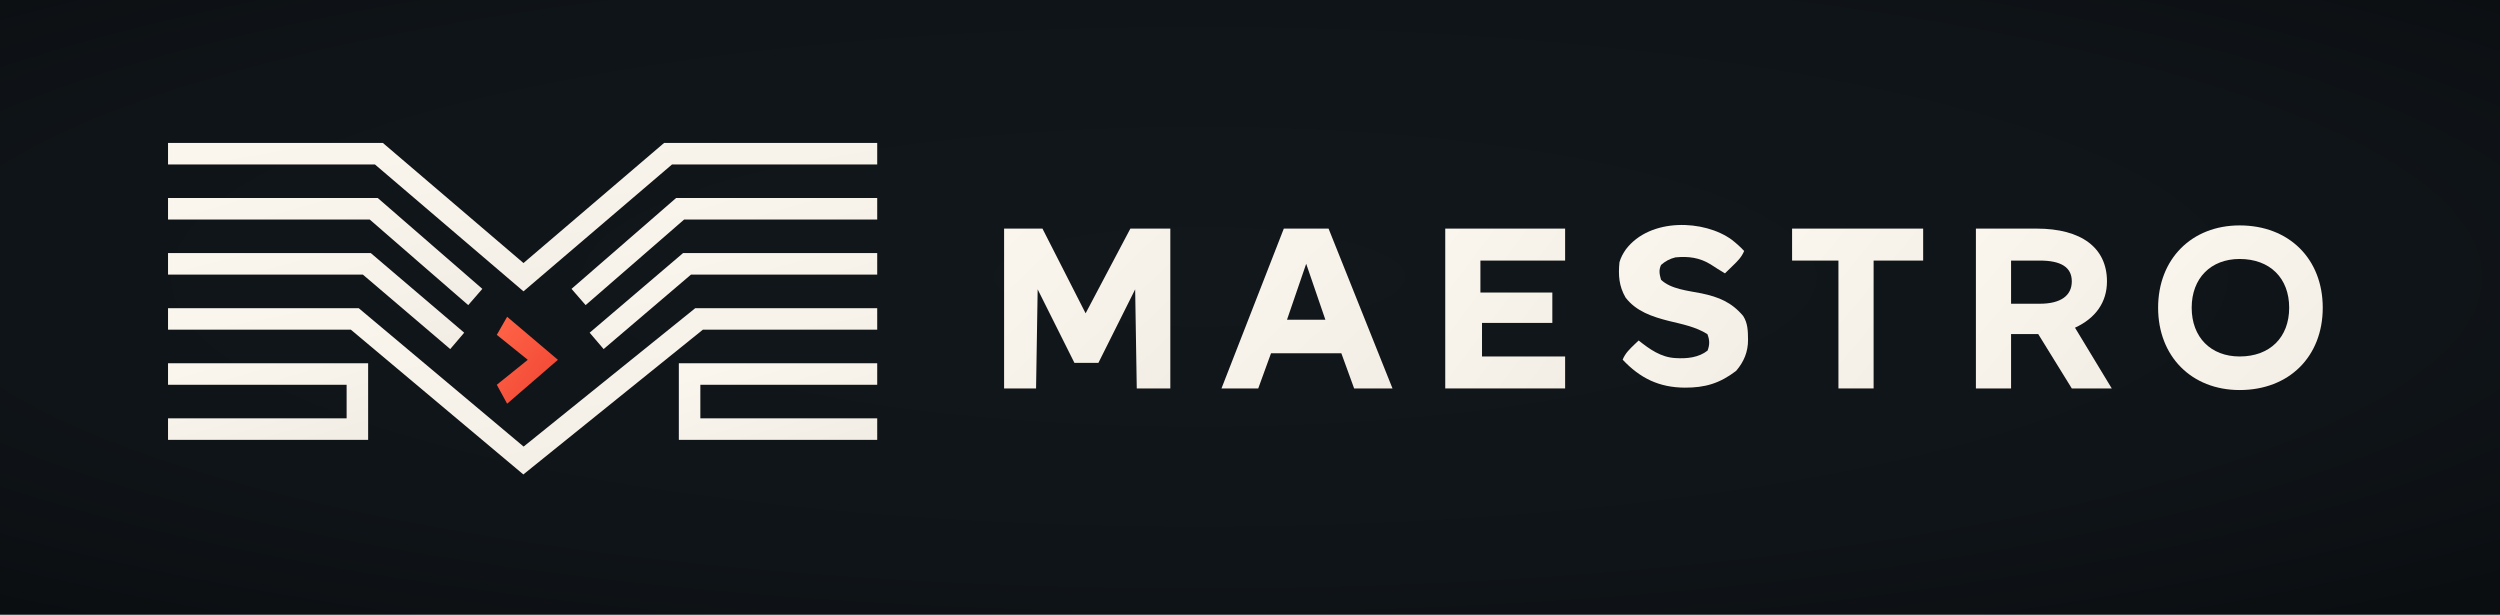
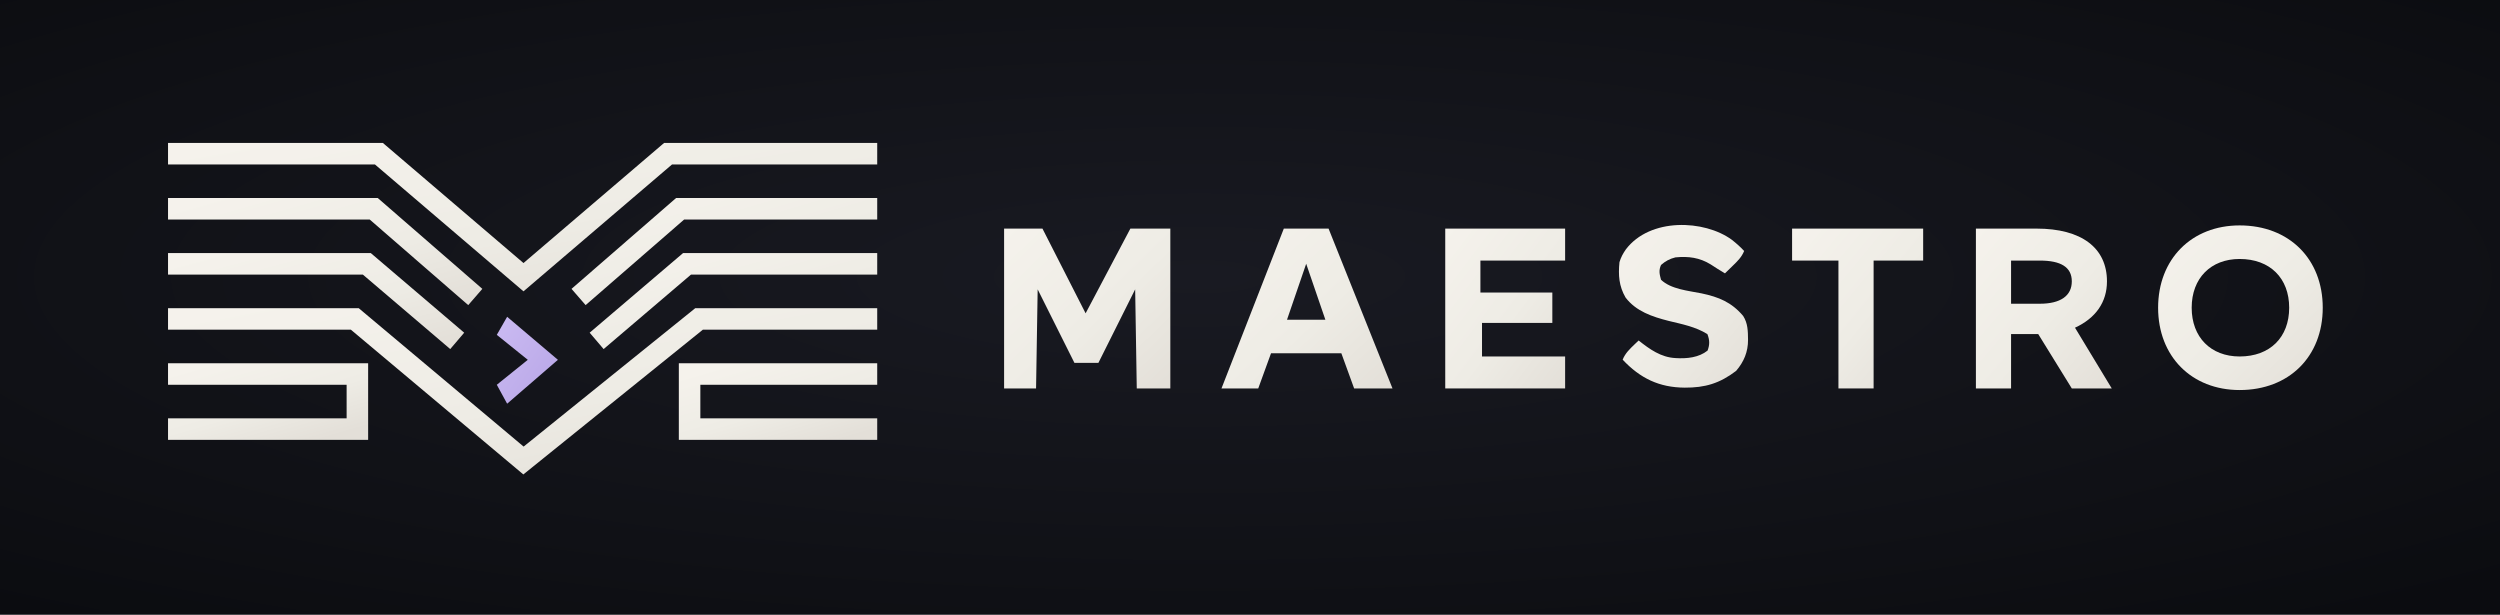
<svg xmlns="http://www.w3.org/2000/svg" width="1220" height="300" viewBox="0 0 1220 300" role="img" aria-labelledby="maestro-horizontal-title maestro-horizontal-description">
  <defs>
    <radialGradient id="horizontal-background" cx="48%" cy="45%" r="72%">
-       <stop offset="0" stop-color="#12171b" />
-       <stop offset="0.68" stop-color="#0f1418" />
-       <stop offset="1" stop-color="#0b0e11" />
+       <stop offset="0" stop-color="#191A22" />
+       <stop offset="0.68" stop-color="#101116" />
+       <stop offset="1" stop-color="#0B0C10" />
    </radialGradient>
    <linearGradient id="horizontal-ivory" x1="0" y1="0" x2="1" y2="1">
-       <stop offset="0" stop-color="#faf6ed" />
-       <stop offset="0.55" stop-color="#f7f2e9" />
-       <stop offset="1" stop-color="#f3eee5" />
+       <stop offset="0" stop-color="#F5F2EC" />
+       <stop offset="0.55" stop-color="#EEECE5" />
+       <stop offset="1" stop-color="#E3DFD8" />
    </linearGradient>
-     <linearGradient id="horizontal-coral" x1="0" y1="0" x2="1" y2="1">
-       <stop offset="0" stop-color="#ff6548" />
-       <stop offset="1" stop-color="#f04432" />
+     <linearGradient id="horizontal-lavender" x1="0" y1="0" x2="1" y2="1">
+       <stop offset="0" stop-color="#CBBBF2" />
+       <stop offset="1" stop-color="#B7A5E6" />
    </linearGradient>
  </defs>
  <rect width="1220" height="300" fill="url(#horizontal-background)" />
  <g transform="translate(82 75)">
    <g transform="scale(0.42)">
      <g transform="translate(-351 -239.5)">
        <g fill="none" stroke="url(#horizontal-ivory)" stroke-width="25" stroke-linecap="butt" stroke-linejoin="miter" stroke-miterlimit="4">
          <path d="M351 239.5H596L764 383L932 239.5H1175" />
          <path d="M351 303.5H590L708 406" />
          <path d="M828 406L946 303.5H1175" />
          <path d="M351 367.5H582L687 457" />
          <path d="M849 457L954 367.5H1175" />
          <path d="M351 431.5H568L764 596L968 431.5H1175" />
          <path d="M351 495.5H571V559.5H351" />
          <path d="M1175 495.5H957V559.5H1175" />
        </g>
-         <path d="M745 429L804 479L745 530L733 508L769 479L733 450Z" fill="url(#horizontal-coral)" />
+         <path d="M745 429L804 479L745 530L733 508L769 479L733 450Z" fill="url(#horizontal-lavender)" />
      </g>
    </g>
  </g>
  <g transform="translate(490 110)">
    <g transform="scale(0.78)">
      <g transform="translate(-351 -657)" fill="url(#horizontal-ivory)">
        <path d="M351 659H375L402 712L430 659H455V759H434L433 697L410 743H395L372 697L371 759H351Z" />
        <path fill-rule="evenodd" d="M526 659H554L594 759H570L562 737H518L510 759H487ZM540 681L528 716H552Z" />
        <path d="M627 659H702V679H649V699H694V718H650V739H702V759H627Z" />
        <path d="M806.313 666C809.066 668.165 811.621 670.422 814.001 673C812.414 676.903 809.867 679.335 806.875 682.25L802 687C798.99 685.214 796.042 683.369 793.125 681.438C786.096 677.091 779.141 676.222 771 677C767.445 677.882 764.778 679.318 762 681.75C760.482 685.163 761.033 687.455 762 691C768.2 696.938 779.144 697.868 787.25 699.5C798.095 701.781 806.108 705.043 813.383 713.633C816.363 718.279 816.374 723.203 816.438 728.562C816.473 736.104 813.861 742.317 809 748C798.771 755.818 789.566 758.577 776.812 758.5C760.869 758.408 748.918 752.642 738 741C739.61 736.926 742.538 734.235 745.624 731.25L748 729C754.923 734.494 761.964 739.526 771 740C778.327 740.473 785.653 739.658 791.125 735.312C792.523 731.615 792.465 728.675 791 725C783.566 720.373 775.151 718.792 766.73 716.732C756.541 714.135 746.392 710.772 739.812 702.125C735.661 694.968 735.194 688.124 736 680C736.908 676.969 738.197 674.588 740 672C755.149 652.029 789.091 653.394 806.313 666Z" />
        <path d="M844 659H926V679H895V759H873V679H844Z" />
        <path fill-rule="evenodd" d="M959 659H997C1025 659 1041 671 1041 692C1041 705 1034 715 1021 721L1044 759H1019L998 725H981V759H959ZM981 679V706H999C1012 706 1019 701 1019 692C1019 683 1012 679 999 679Z" />
        <path fill-rule="evenodd" d="M1124 657C1155 657 1176 678 1176 708.5C1176 739 1155 760 1124 760C1094 760 1073 739 1073 708.5C1073 678 1094 657 1124 657ZM1124 678C1106 678 1094 690 1094 708.5C1094 727 1106 739 1124 739C1143 739 1155 727 1155 708.5C1155 690 1143 678 1124 678Z" />
      </g>
    </g>
  </g>
</svg>
